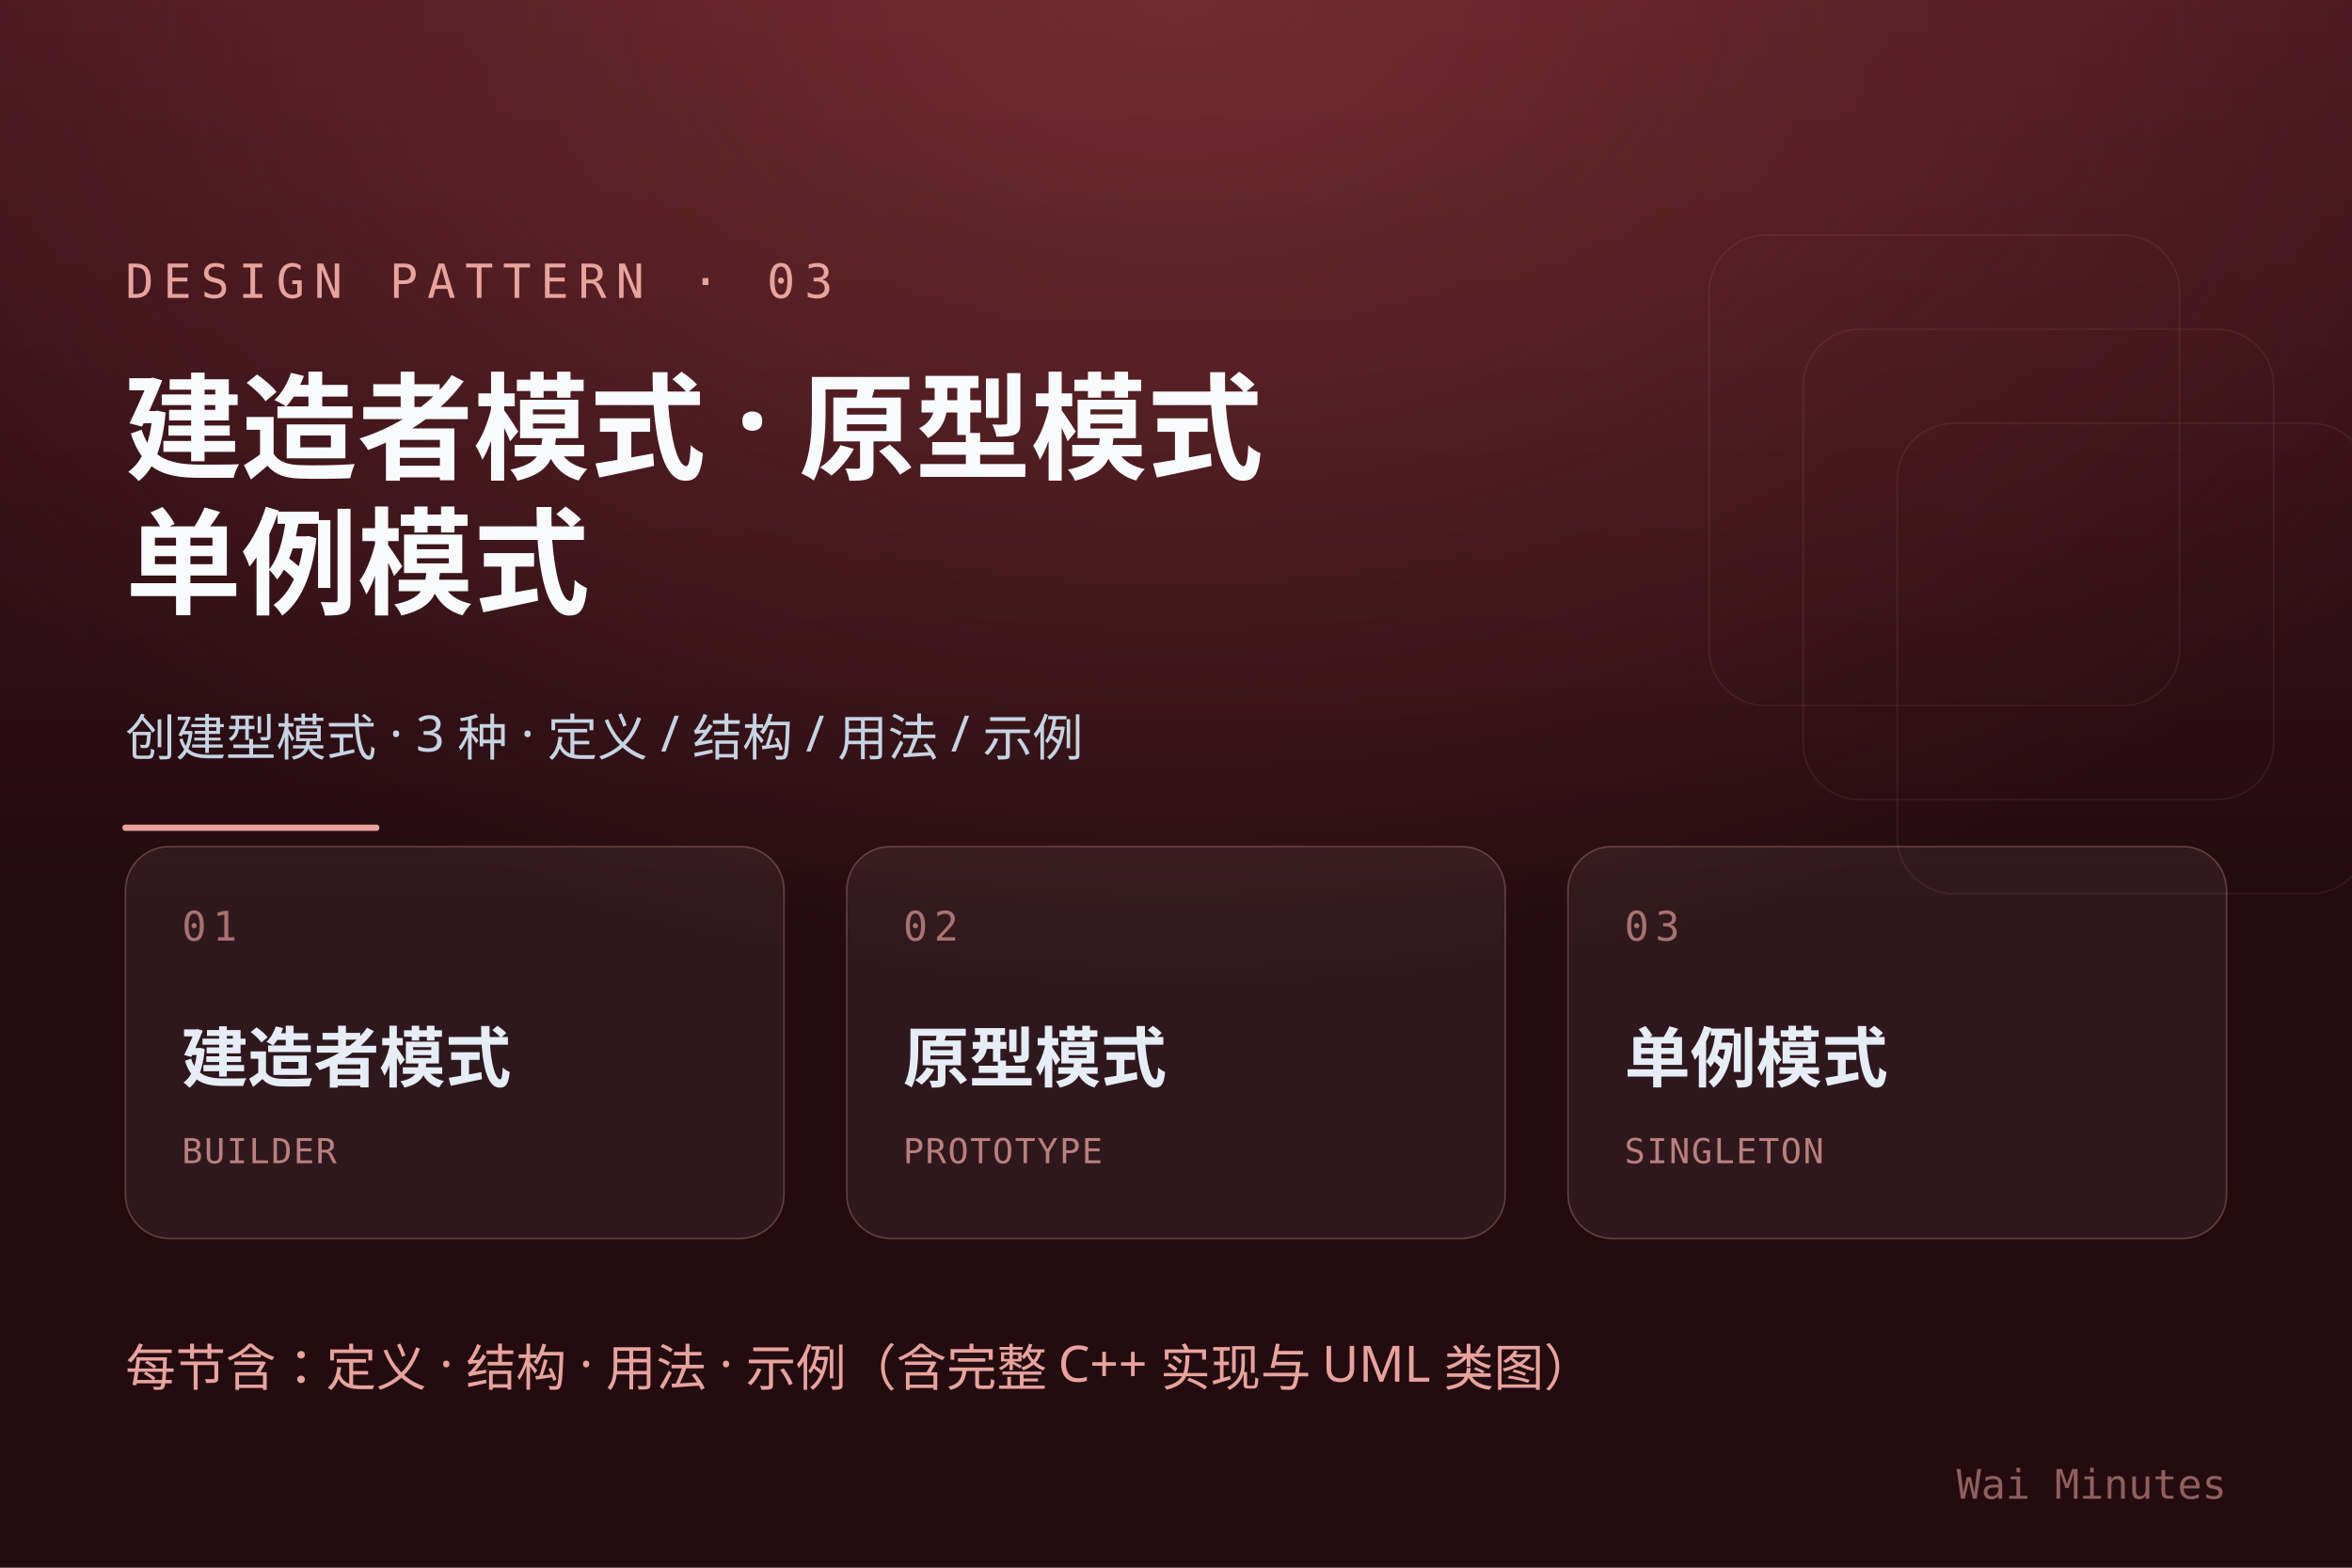
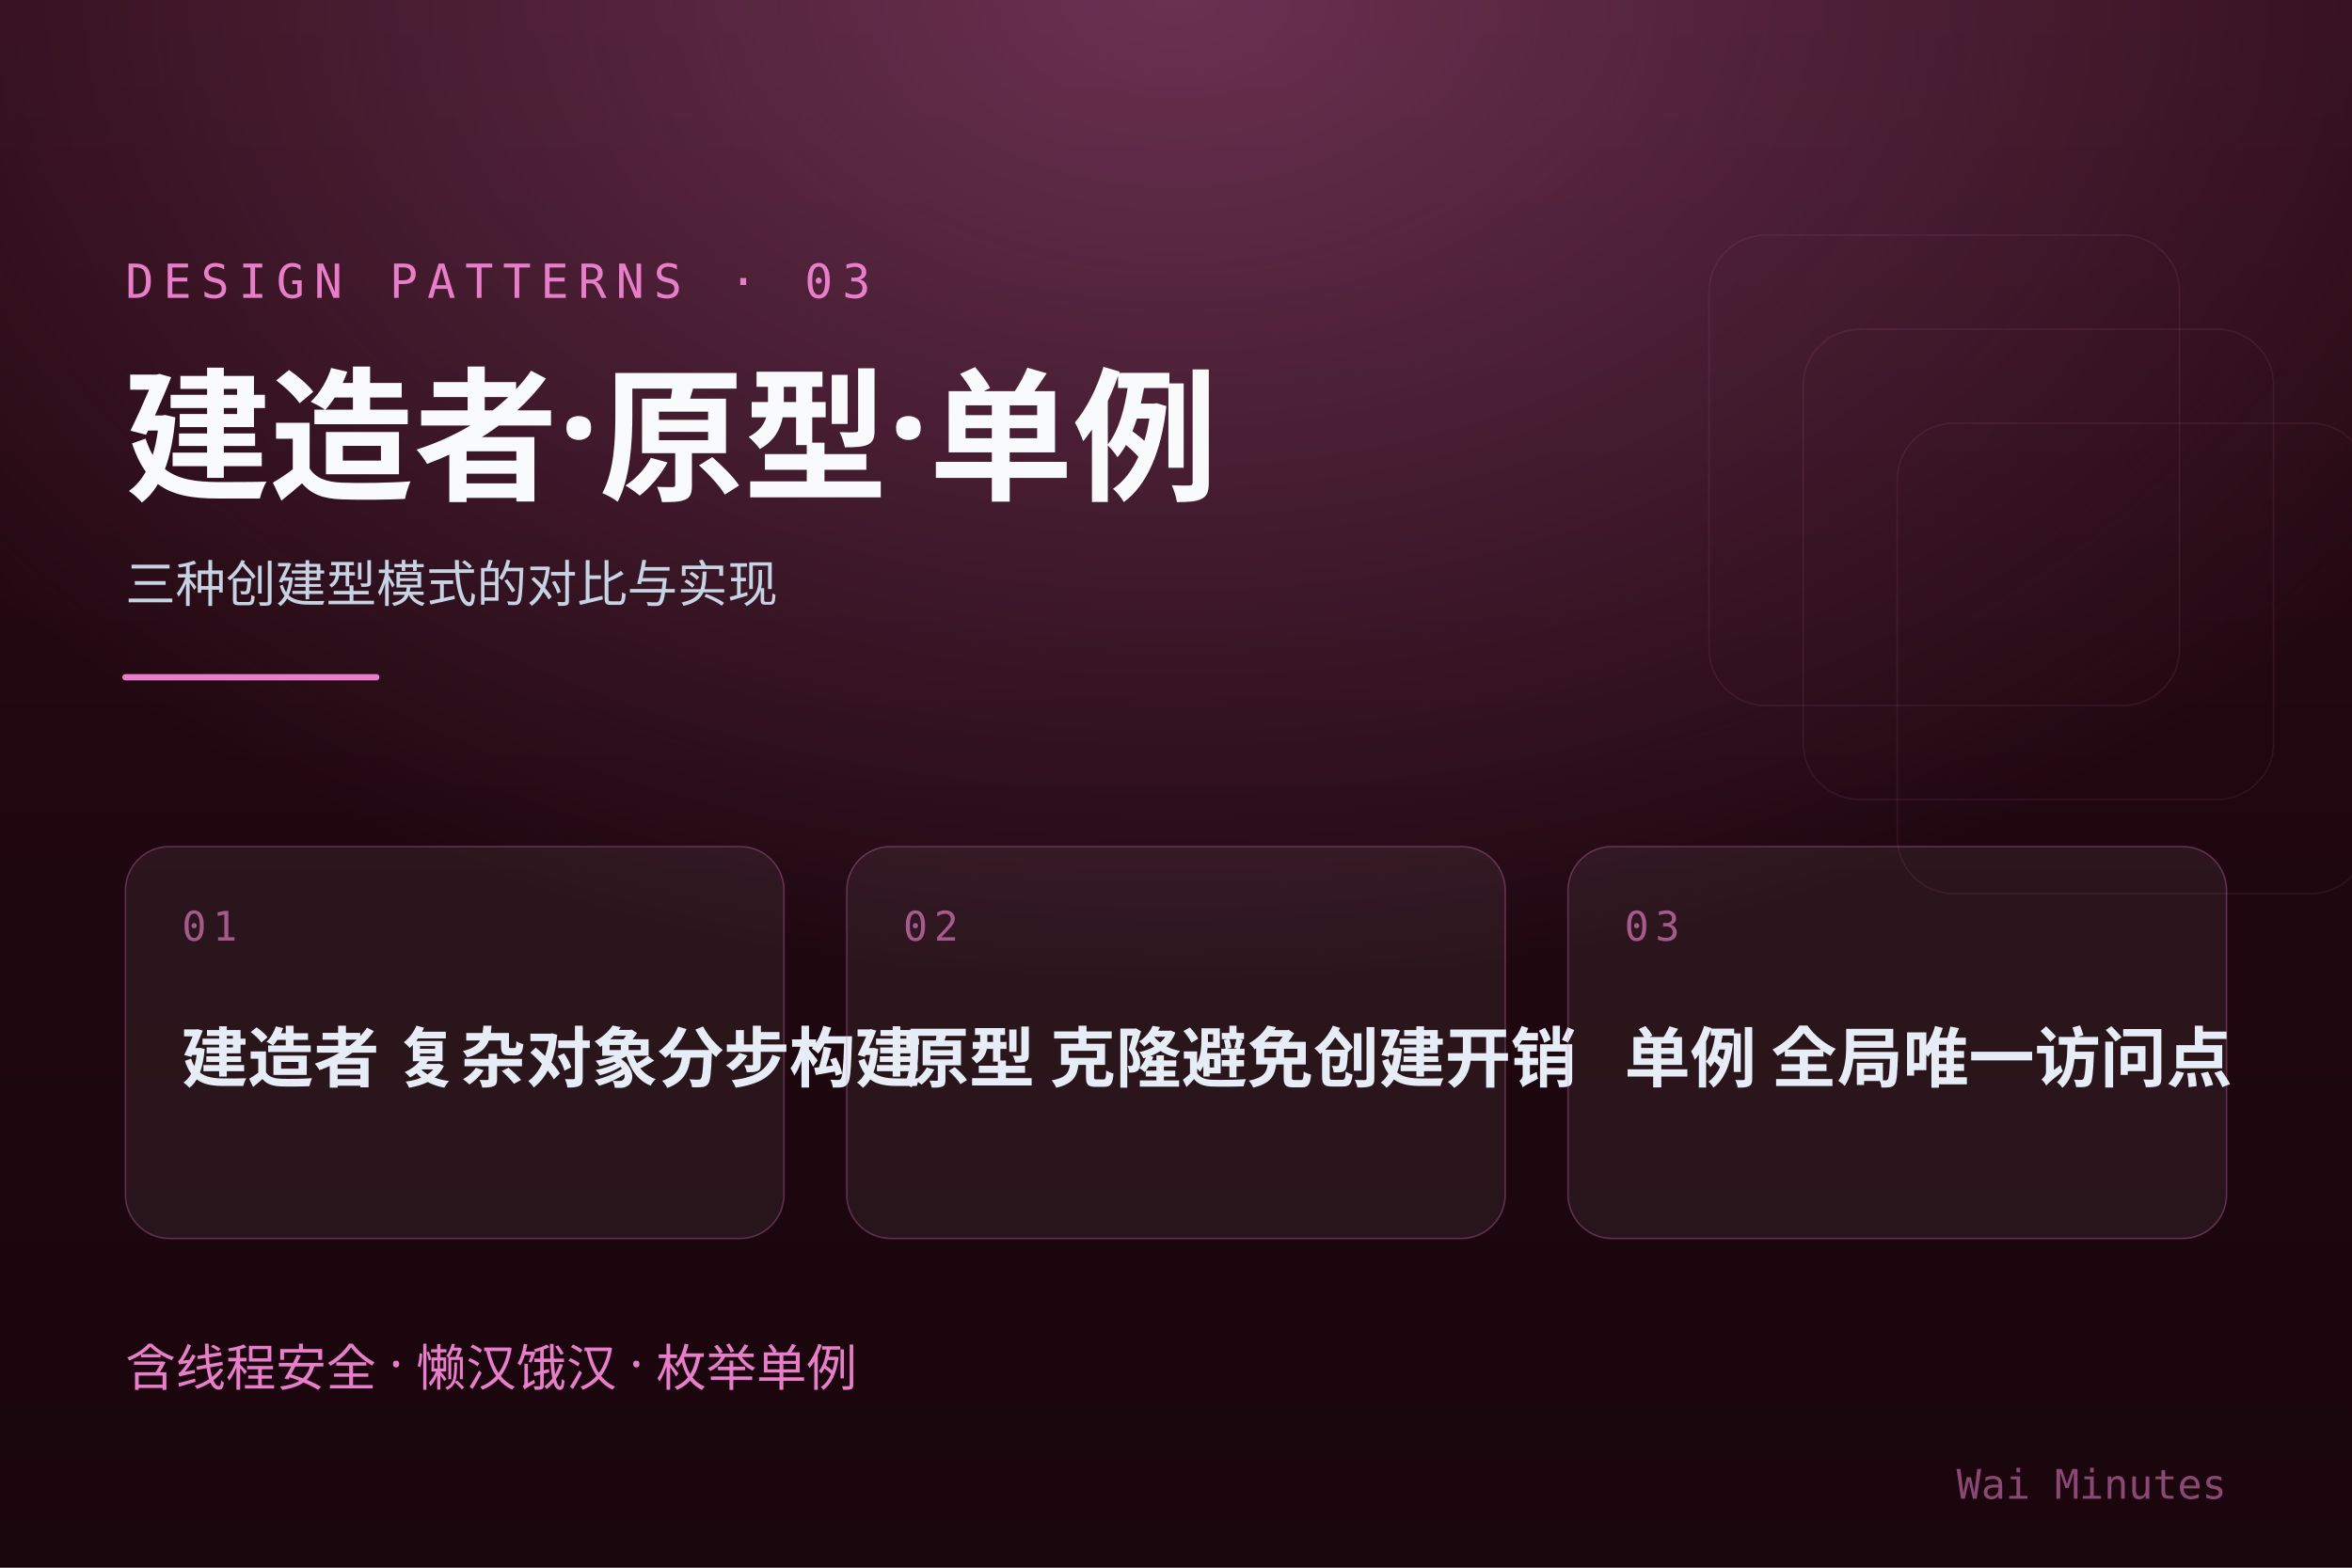
<svg xmlns="http://www.w3.org/2000/svg" width="1500" height="1000" viewBox="0 0 1500 1000" role="img" aria-labelledby="t d">
  <defs>
    <linearGradient id="bg" x1="0" y1="0" x2="0" y2="1">
-       <stop offset="0" stop-color="#46161f" />
-       <stop offset="0.58" stop-color="#230b10" />
-       <stop offset="1" stop-color="#230b10" />
+       <stop offset="0" stop-color="#2a0a14" />
+       <stop offset="0.58" stop-color="#1f070f" />
+       <stop offset="1" stop-color="#19060c" />
    </linearGradient>
    <radialGradient id="glow" cx="0.5" cy="0" r="0.9">
-       <stop offset="0" stop-color="#c8564f" stop-opacity="0.34" />
-       <stop offset="0.7" stop-color="#c8564f" stop-opacity="0" />
+       <stop offset="0" stop-color="#e87eca" stop-opacity="0.34" />
+       <stop offset="0.7" stop-color="#e87eca" stop-opacity="0" />
    </radialGradient>
    <style>.sans { font-family: 'Microsoft YaHei','PingFang SC','Hiragino Sans GB','Noto Sans SC','Source Han Sans SC',sans-serif; } .mono { font-family: 'Cascadia Mono','Consolas','SFMono-Regular',monospace; }</style>
  </defs>
  <rect width="1500" height="1000" fill="url(#bg)" />
  <rect width="1500" height="1000" fill="url(#glow)" />
-   <g opacity="0.5" stroke="#e8a39d" stroke-opacity="0.18" fill="none">
+   <g opacity="0.5" stroke="#e87eca" stroke-opacity="0.18" fill="none">
    <rect x="1090" y="150" width="300" height="300" rx="36" />
    <rect x="1150" y="210" width="300" height="300" rx="36" />
    <rect x="1210" y="270" width="300" height="300" rx="36" />
  </g>
-   <text class="mono" x="80" y="190" fill="#e8a39d" font-size="30" letter-spacing="6">DESIGN PATTERN · 03</text>
-   <text class="sans" x="80" y="300" fill="#f8fafc" font-size="74" font-weight="700">建造者模式 · 原型模式</text>
-   <text class="sans" x="80" y="386" fill="#f8fafc" font-size="74" font-weight="700">单例模式</text>
-   <text class="sans" x="80" y="482" fill="#c6d3e2" font-size="32">创建型模式 · 3 种 · 定义 / 结构 / 用法 / 示例</text>
-   <line x1="80" y1="528" x2="240" y2="528" stroke="#e8a39d" stroke-width="4" stroke-linecap="round" />
+   <text class="mono" x="80" y="190" fill="#e87eca" font-size="30" letter-spacing="6">DESIGN PATTERNS · 03</text>
+   <text class="sans" x="80" y="312" fill="#f8fafc" font-size="92" font-weight="700">建造者·原型·单例</text>
+   <text class="sans" x="80" y="384" fill="#c6d3e2" font-size="32">三种创建型模式的对比与实现</text>
+   <line x1="80" y1="432" x2="240" y2="432" stroke="#e87eca" stroke-width="4" stroke-linecap="round" />
  <g>
-     <rect x="80" y="540" width="420" height="250" rx="28" fill="#ffffff" fill-opacity="0.055" stroke="#e8a39d" stroke-opacity="0.30" />
-     <text class="mono" x="116" y="600" fill="#e8a39d" fill-opacity="0.65" font-size="26" letter-spacing="4">01</text>
-     <text class="sans" x="116" y="690" fill="#e6edf6" font-size="42" font-weight="600">建造者模式</text>
-     <text class="mono" x="116" y="742" fill="#e8a39d" fill-opacity="0.75" font-size="22" letter-spacing="1">BUILDER</text>
+     <rect x="80" y="540" width="420" height="250" rx="28" fill="#ffffff" fill-opacity="0.055" stroke="#e87eca" stroke-opacity="0.30" />
+     <text class="mono" x="116" y="600" fill="#e87eca" fill-opacity="0.65" font-size="26" letter-spacing="4">01</text>
+     <text class="sans" x="116" y="690" fill="#e6edf6" font-size="42" font-weight="600">建造者 复杂对象分步构建</text>
+     <text class="mono" x="116" y="742" fill="#e87eca" fill-opacity="0.75" font-size="22" letter-spacing="1"> </text>
  </g>
  <g>
-     <rect x="540" y="540" width="420" height="250" rx="28" fill="#ffffff" fill-opacity="0.055" stroke="#e8a39d" stroke-opacity="0.30" />
-     <text class="mono" x="576" y="600" fill="#e8a39d" fill-opacity="0.65" font-size="26" letter-spacing="4">02</text>
-     <text class="sans" x="576" y="690" fill="#e6edf6" font-size="42" font-weight="600">原型模式</text>
-     <text class="mono" x="576" y="742" fill="#e8a39d" fill-opacity="0.75" font-size="22" letter-spacing="1">PROTOTYPE</text>
+     <rect x="540" y="540" width="420" height="250" rx="28" fill="#ffffff" fill-opacity="0.055" stroke="#e87eca" stroke-opacity="0.30" />
+     <text class="mono" x="576" y="600" fill="#e87eca" fill-opacity="0.65" font-size="26" letter-spacing="4">02</text>
+     <text class="sans" x="576" y="690" fill="#e6edf6" font-size="42" font-weight="600">原型 克隆避免创建开销</text>
+     <text class="mono" x="576" y="742" fill="#e87eca" fill-opacity="0.75" font-size="22" letter-spacing="1"> </text>
  </g>
  <g>
-     <rect x="1000" y="540" width="420" height="250" rx="28" fill="#ffffff" fill-opacity="0.055" stroke="#e8a39d" stroke-opacity="0.30" />
-     <text class="mono" x="1036" y="600" fill="#e8a39d" fill-opacity="0.65" font-size="26" letter-spacing="4">03</text>
-     <text class="sans" x="1036" y="690" fill="#e6edf6" font-size="42" font-weight="600">单例模式</text>
-     <text class="mono" x="1036" y="742" fill="#e8a39d" fill-opacity="0.75" font-size="22" letter-spacing="1">SINGLETON</text>
+     <rect x="1000" y="540" width="420" height="250" rx="28" fill="#ffffff" fill-opacity="0.055" stroke="#e87eca" stroke-opacity="0.30" />
+     <text class="mono" x="1036" y="600" fill="#e87eca" fill-opacity="0.65" font-size="26" letter-spacing="4">03</text>
+     <text class="sans" x="1036" y="690" fill="#e6edf6" font-size="42" font-weight="600">单例 全局唯一访问点</text>
+     <text class="mono" x="1036" y="742" fill="#e87eca" fill-opacity="0.75" font-size="22" letter-spacing="1"> </text>
  </g>
-   <text class="sans" x="80" y="884" fill="#e8a39d" font-size="32">每节含：定义 · 结构 · 用法 · 示例（含完整 C++ 实现与 UML 类图）</text>
-   <text class="mono" x="1420" y="956" fill="#e8a39d" fill-opacity="0.55" font-size="26" text-anchor="end">Wai Minutes</text>
+   <text class="sans" x="80" y="884" fill="#e87eca" font-size="32">含线程安全 · 懒汉饿汉 · 枚举单例</text>
+   <text class="mono" x="1420" y="956" fill="#e87eca" fill-opacity="0.55" font-size="26" text-anchor="end">Wai Minutes</text>
</svg>
